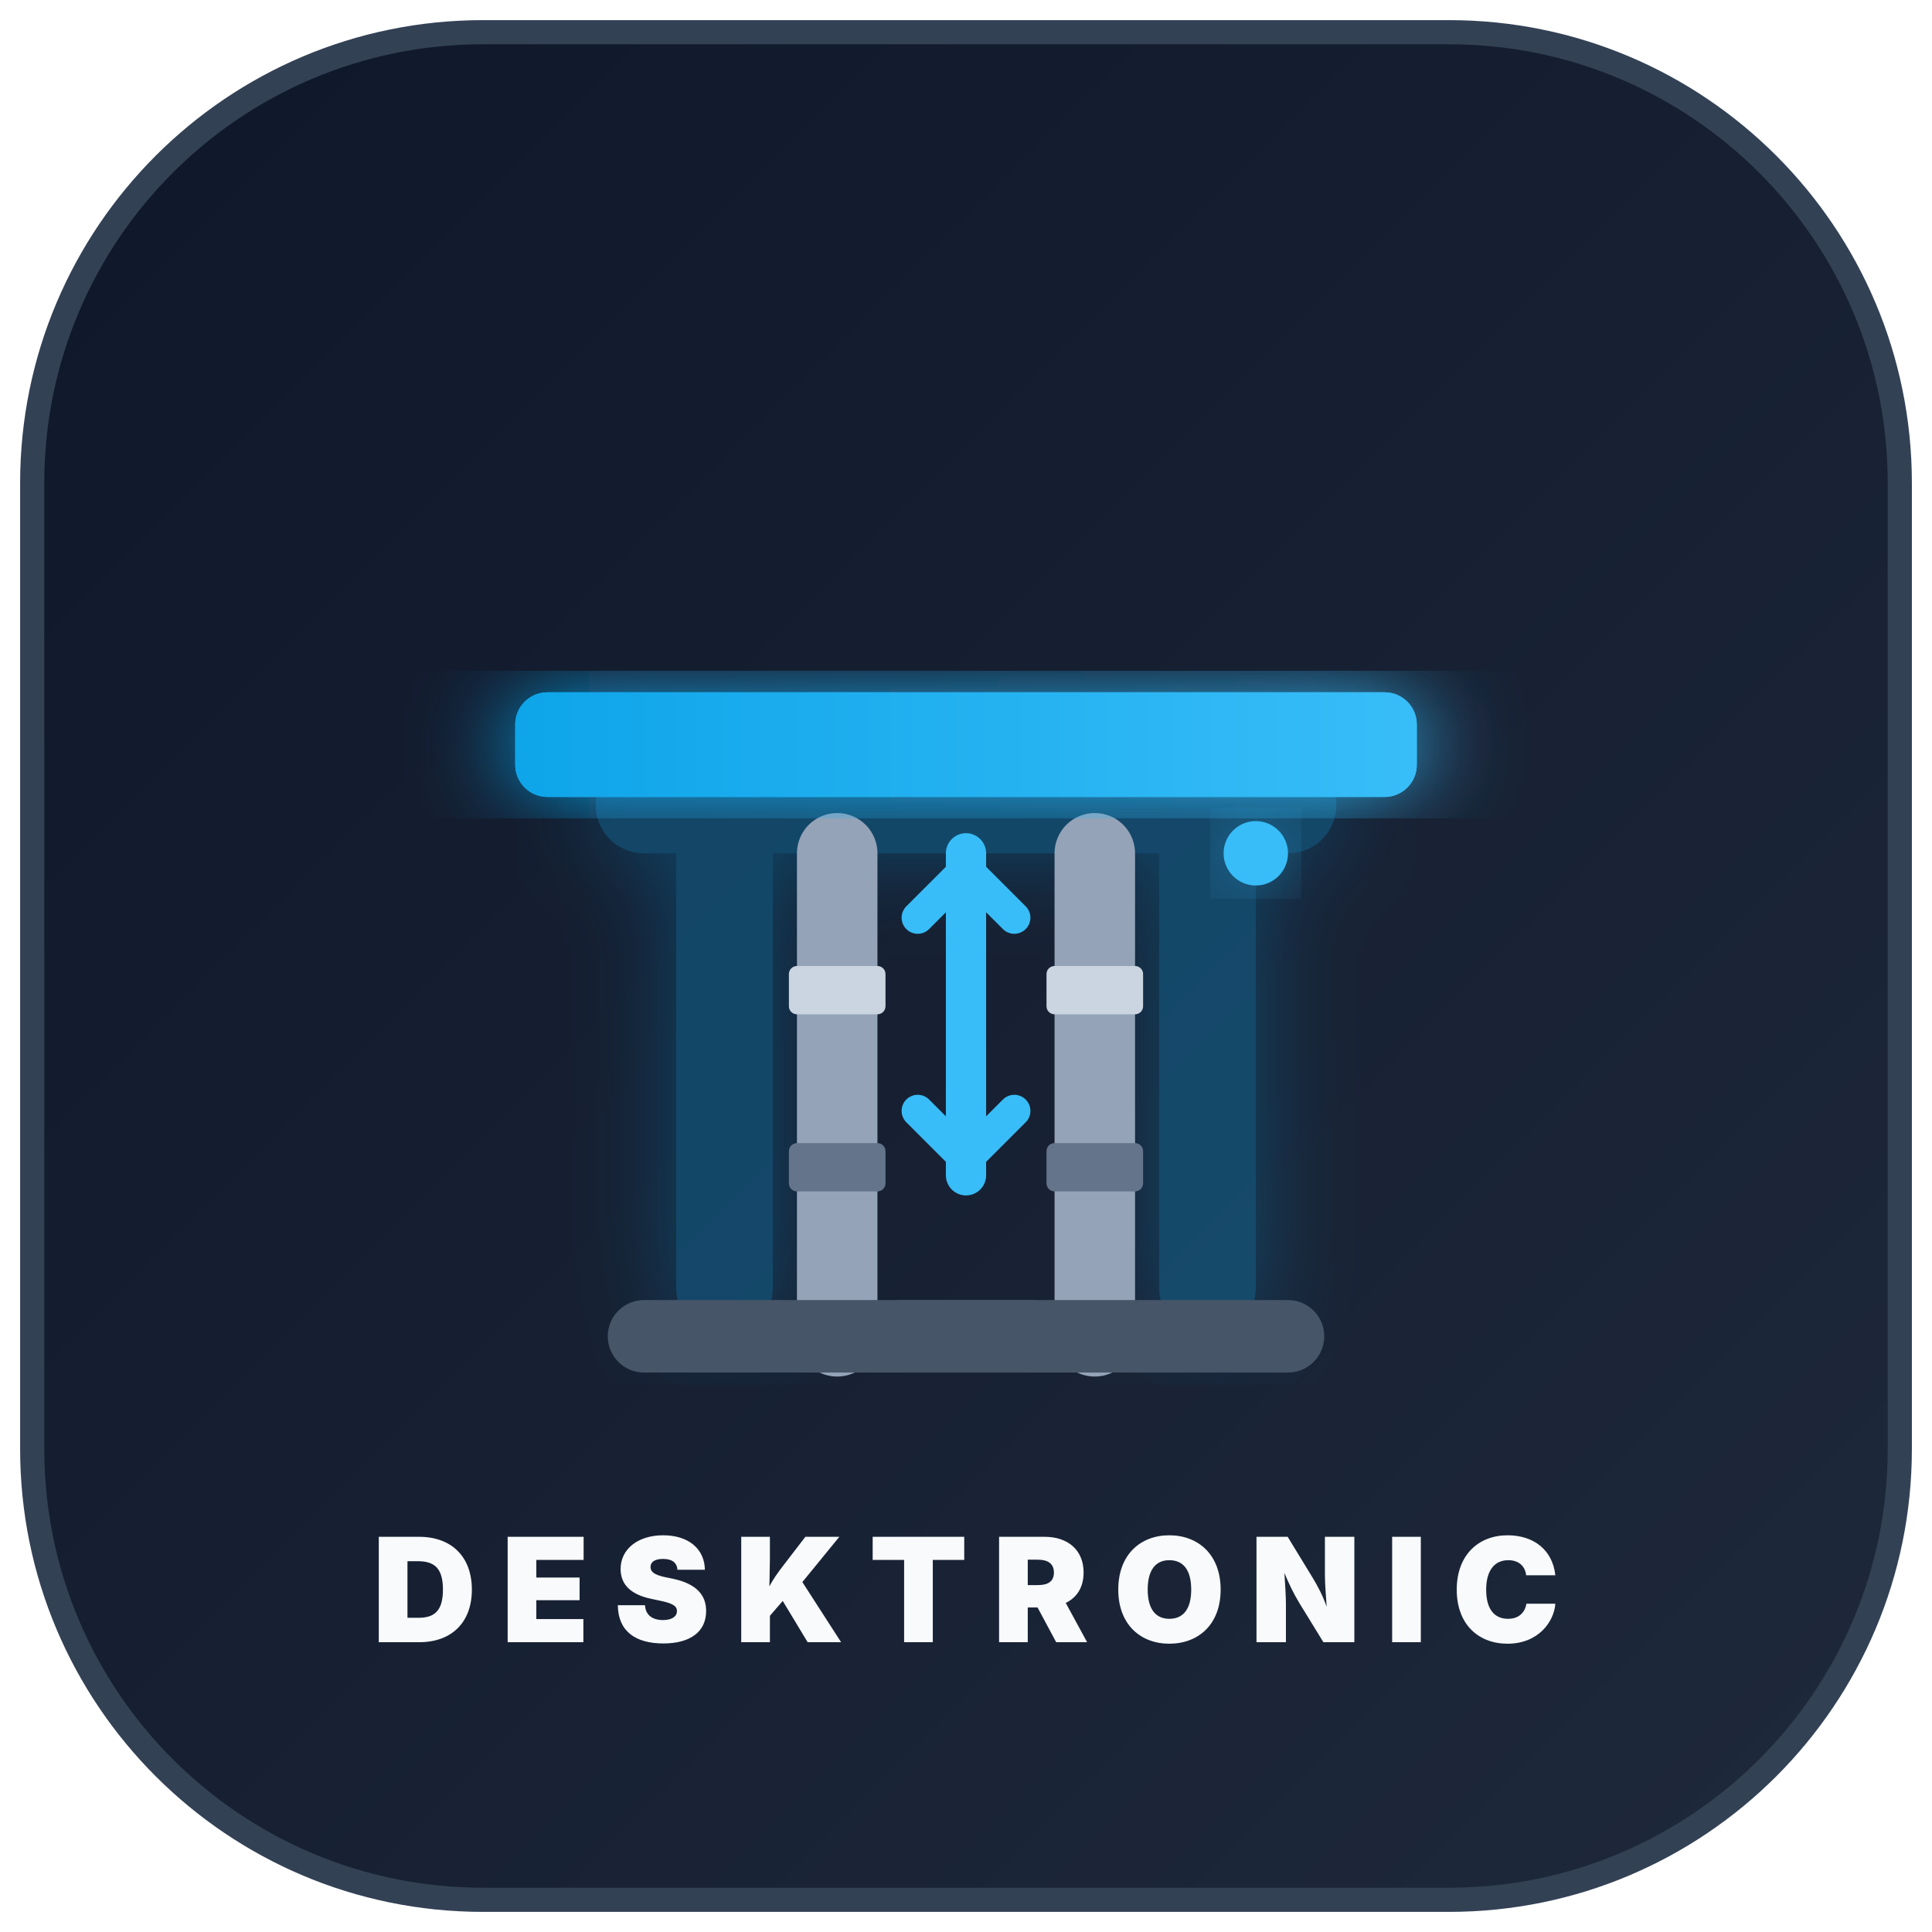
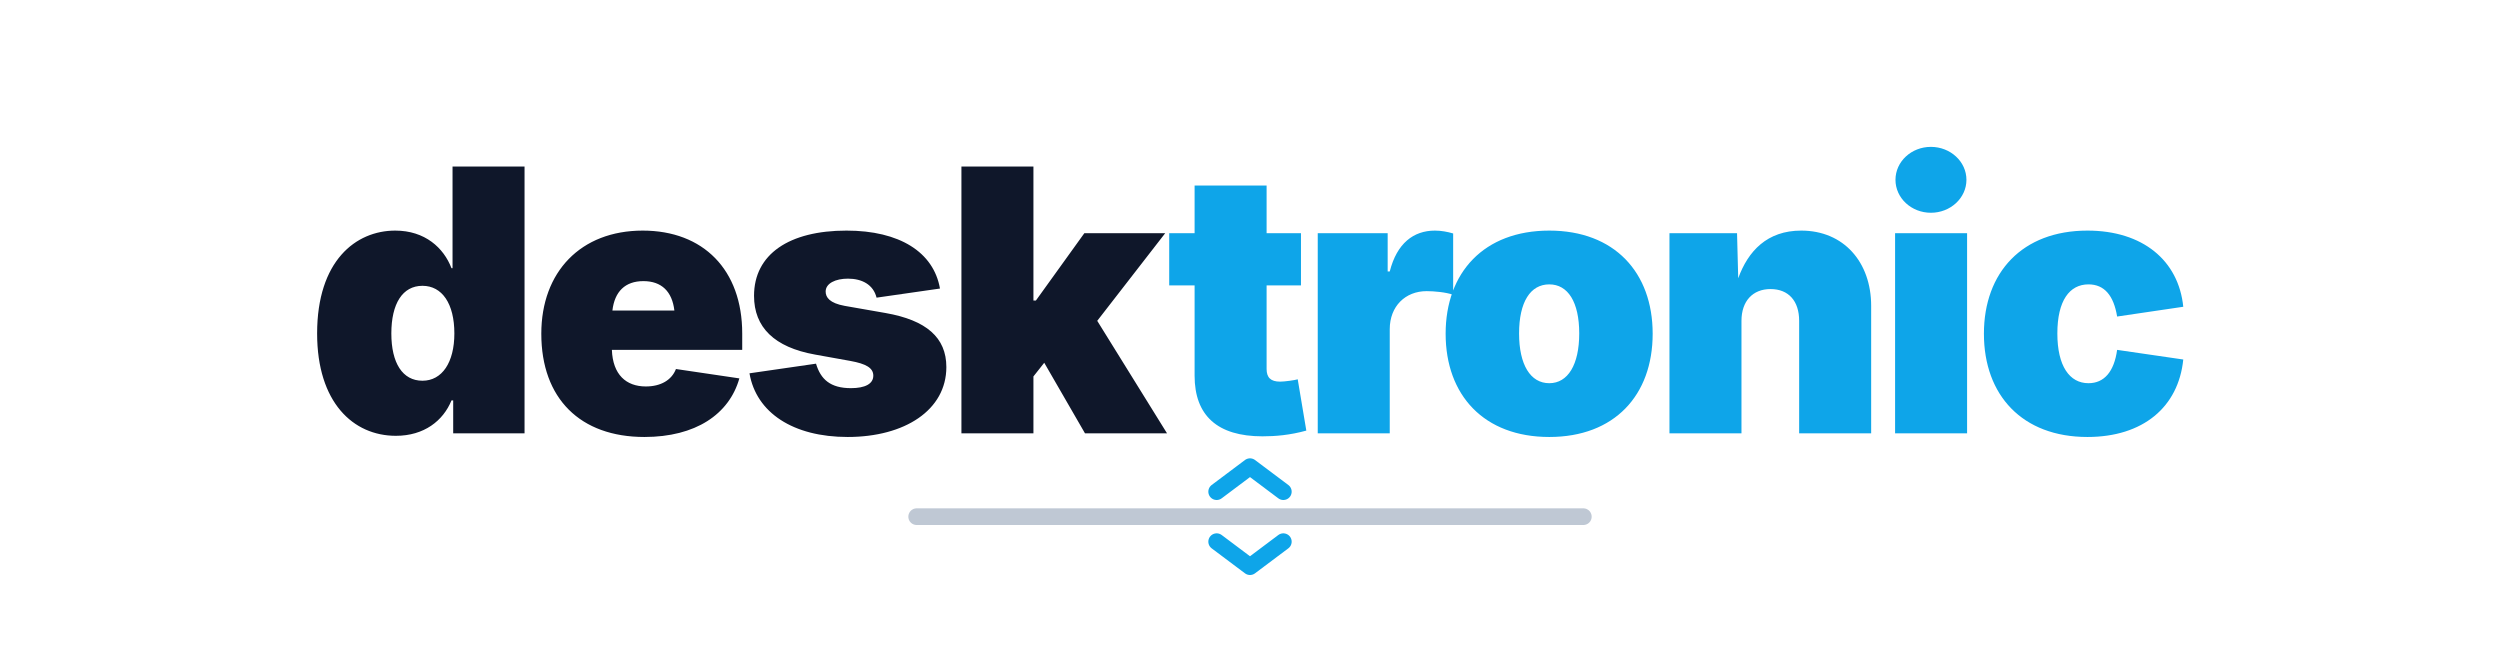
- <svg xmlns="http://www.w3.org/2000/svg" viewBox="0 0 120 120">
-   <defs>
-     <linearGradient id="bgGrad" x1="0%" y1="0%" x2="100%" y2="100%">
-       <stop offset="0%" stop-color="#0f172a" />
-       <stop offset="100%" stop-color="#1e293b" />
-     </linearGradient>
-     <linearGradient id="brandGrad" x1="0%" y1="0%" x2="100%" y2="0%">
-       <stop offset="0%" stop-color="#0ea5e9" />
-       <stop offset="100%" stop-color="#38bdf8" />
-     </linearGradient>
-     <filter id="glow" x="-20%" y="-20%" width="140%" height="140%">
-       <feGaussianBlur stdDeviation="3" result="blur" />
-       <feComposite in="SourceGraphic" in2="blur" operator="over" />
-     </filter>
-   </defs>
-   <rect x="2" y="2" width="116" height="116" rx="28" fill="url(#bgGrad)" stroke="#334155" stroke-width="1.5" />
-   <g transform="translate(10, 5)">
-     <path d="M30 45 L70 45 M35 45 L35 75 M65 45 L65 75" stroke="#0ea5e9" stroke-width="6" stroke-linecap="round" opacity="0.3" filter="url(#glow)" />
-     <line x1="42" y1="48" x2="42" y2="78" stroke="#94a3b8" stroke-width="5" stroke-linecap="round" />
-     <line x1="58" y1="48" x2="58" y2="78" stroke="#94a3b8" stroke-width="5" stroke-linecap="round" />
-     <rect x="39" y="55" width="6" height="3" rx="0.5" fill="#cbd5e1" />
-     <rect x="55" y="55" width="6" height="3" rx="0.5" fill="#cbd5e1" />
-     <rect x="39" y="66" width="6" height="3" rx="0.5" fill="#64748b" />
-     <rect x="55" y="66" width="6" height="3" rx="0.5" fill="#64748b" />
-     <path d="M30 78 h24" stroke="#475569" stroke-width="4.5" stroke-linecap="round" />
-     <path d="M46 78 h24" stroke="#475569" stroke-width="4.5" stroke-linecap="round" />
-     <circle cx="68" cy="48" r="2" fill="#38bdf8" filter="url(#glow)" />
-     <rect x="22" y="38" width="56" height="6.5" rx="2" fill="url(#brandGrad)" filter="url(#glow)" />
-     <rect x="22" y="38" width="56" height="6.5" rx="2" fill="url(#brandGrad)" />
-     <path d="M50 48 L50 68" stroke="#38bdf8" stroke-width="2.5" stroke-linecap="round" />
-     <polyline points="47 52 50 49 53 52" fill="none" stroke="#38bdf8" stroke-width="2" stroke-linecap="round" stroke-linejoin="round" />
-     <polyline points="47 64 50 67 53 64" fill="none" stroke="#38bdf8" stroke-width="2" stroke-linecap="round" stroke-linejoin="round" />
-   </g>
-   <text x="50%" y="102" text-anchor="middle" font-family="'Inter', -apple-system, sans-serif" font-weight="900" font-size="9" fill="#f8fafc" letter-spacing="1.5">DESKTRONIC</text>
+ <svg xmlns="http://www.w3.org/2000/svg" viewBox="0 0 300 80">
+   <text x="50%" y="52" text-anchor="middle" font-family="'Outfit', 'Inter', 'Montserrat', -apple-system, sans-serif" font-weight="900" font-size="44" fill="#0f172a" letter-spacing="-1.5">
+     desk<tspan fill="#0ea5e9">tronic</tspan>
+   </text>
+   <path d="M110 62 H190" stroke="#94a3b8" stroke-width="2" stroke-linecap="round" opacity="0.6" />
+   <polyline points="146 59 150 56 154 59" fill="none" stroke="#0ea5e9" stroke-width="2" stroke-linecap="round" stroke-linejoin="round" />
+   <polyline points="146 65 150 68 154 65" fill="none" stroke="#0ea5e9" stroke-width="2" stroke-linecap="round" stroke-linejoin="round" />
</svg>
